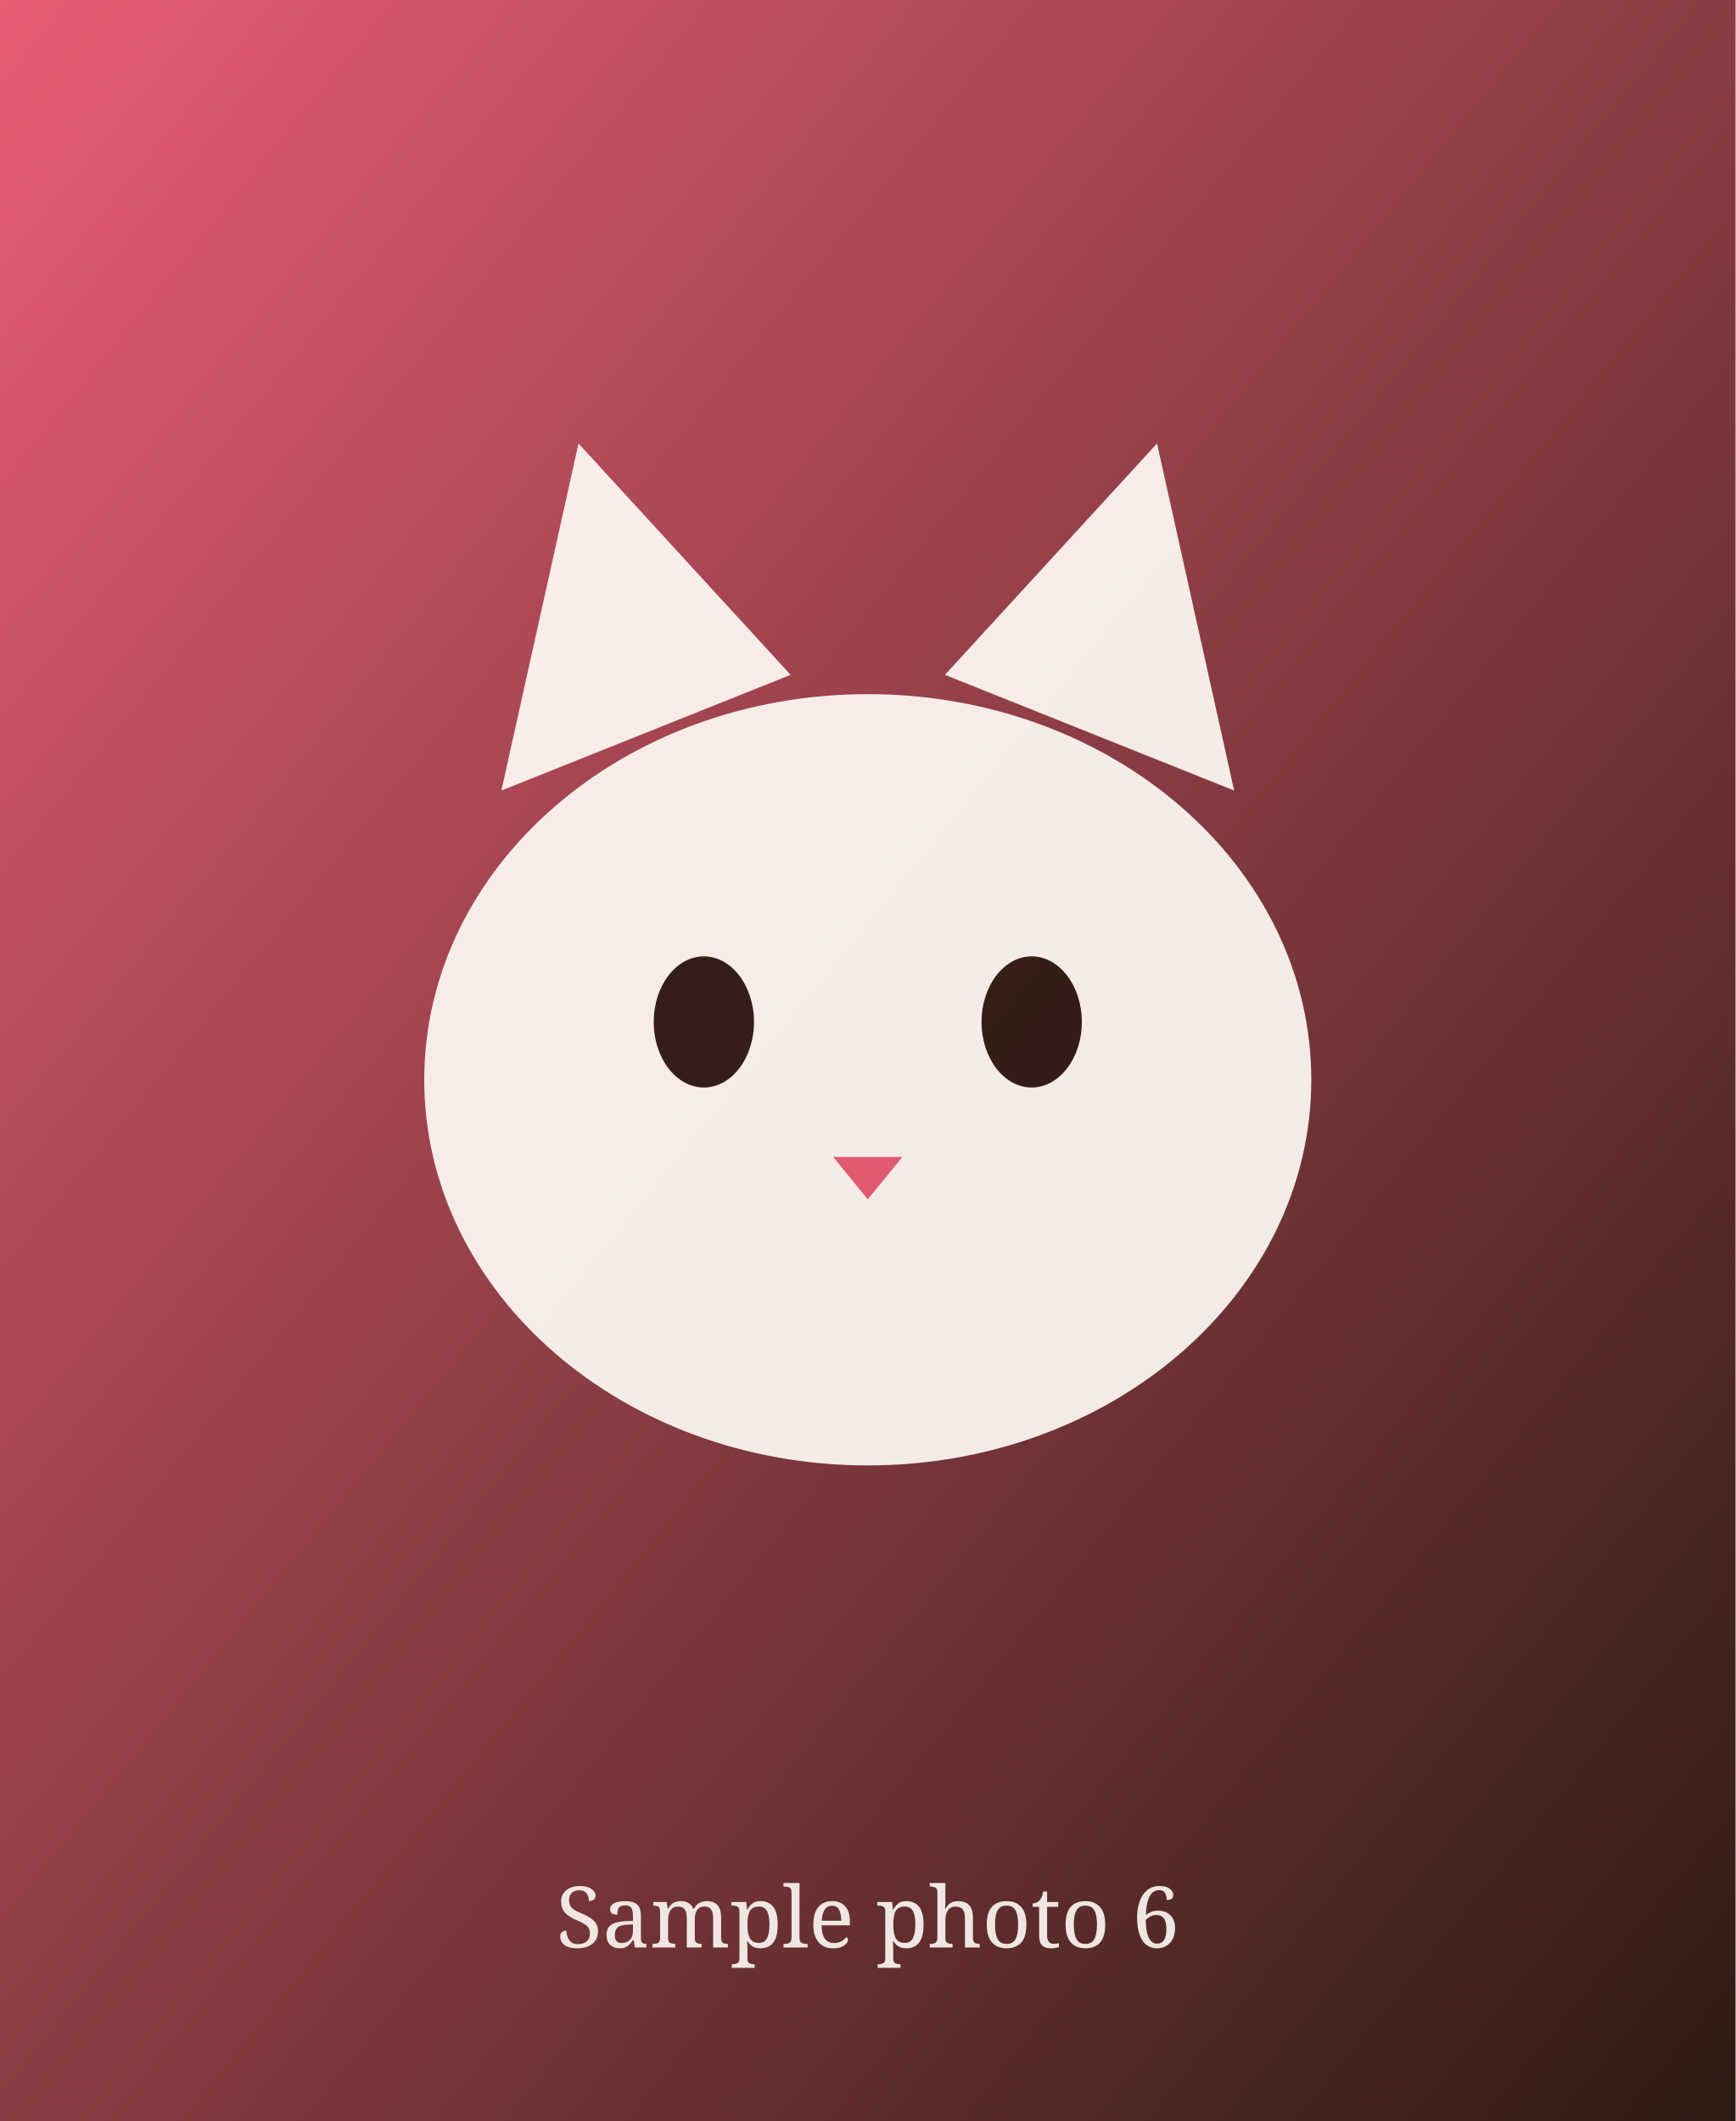
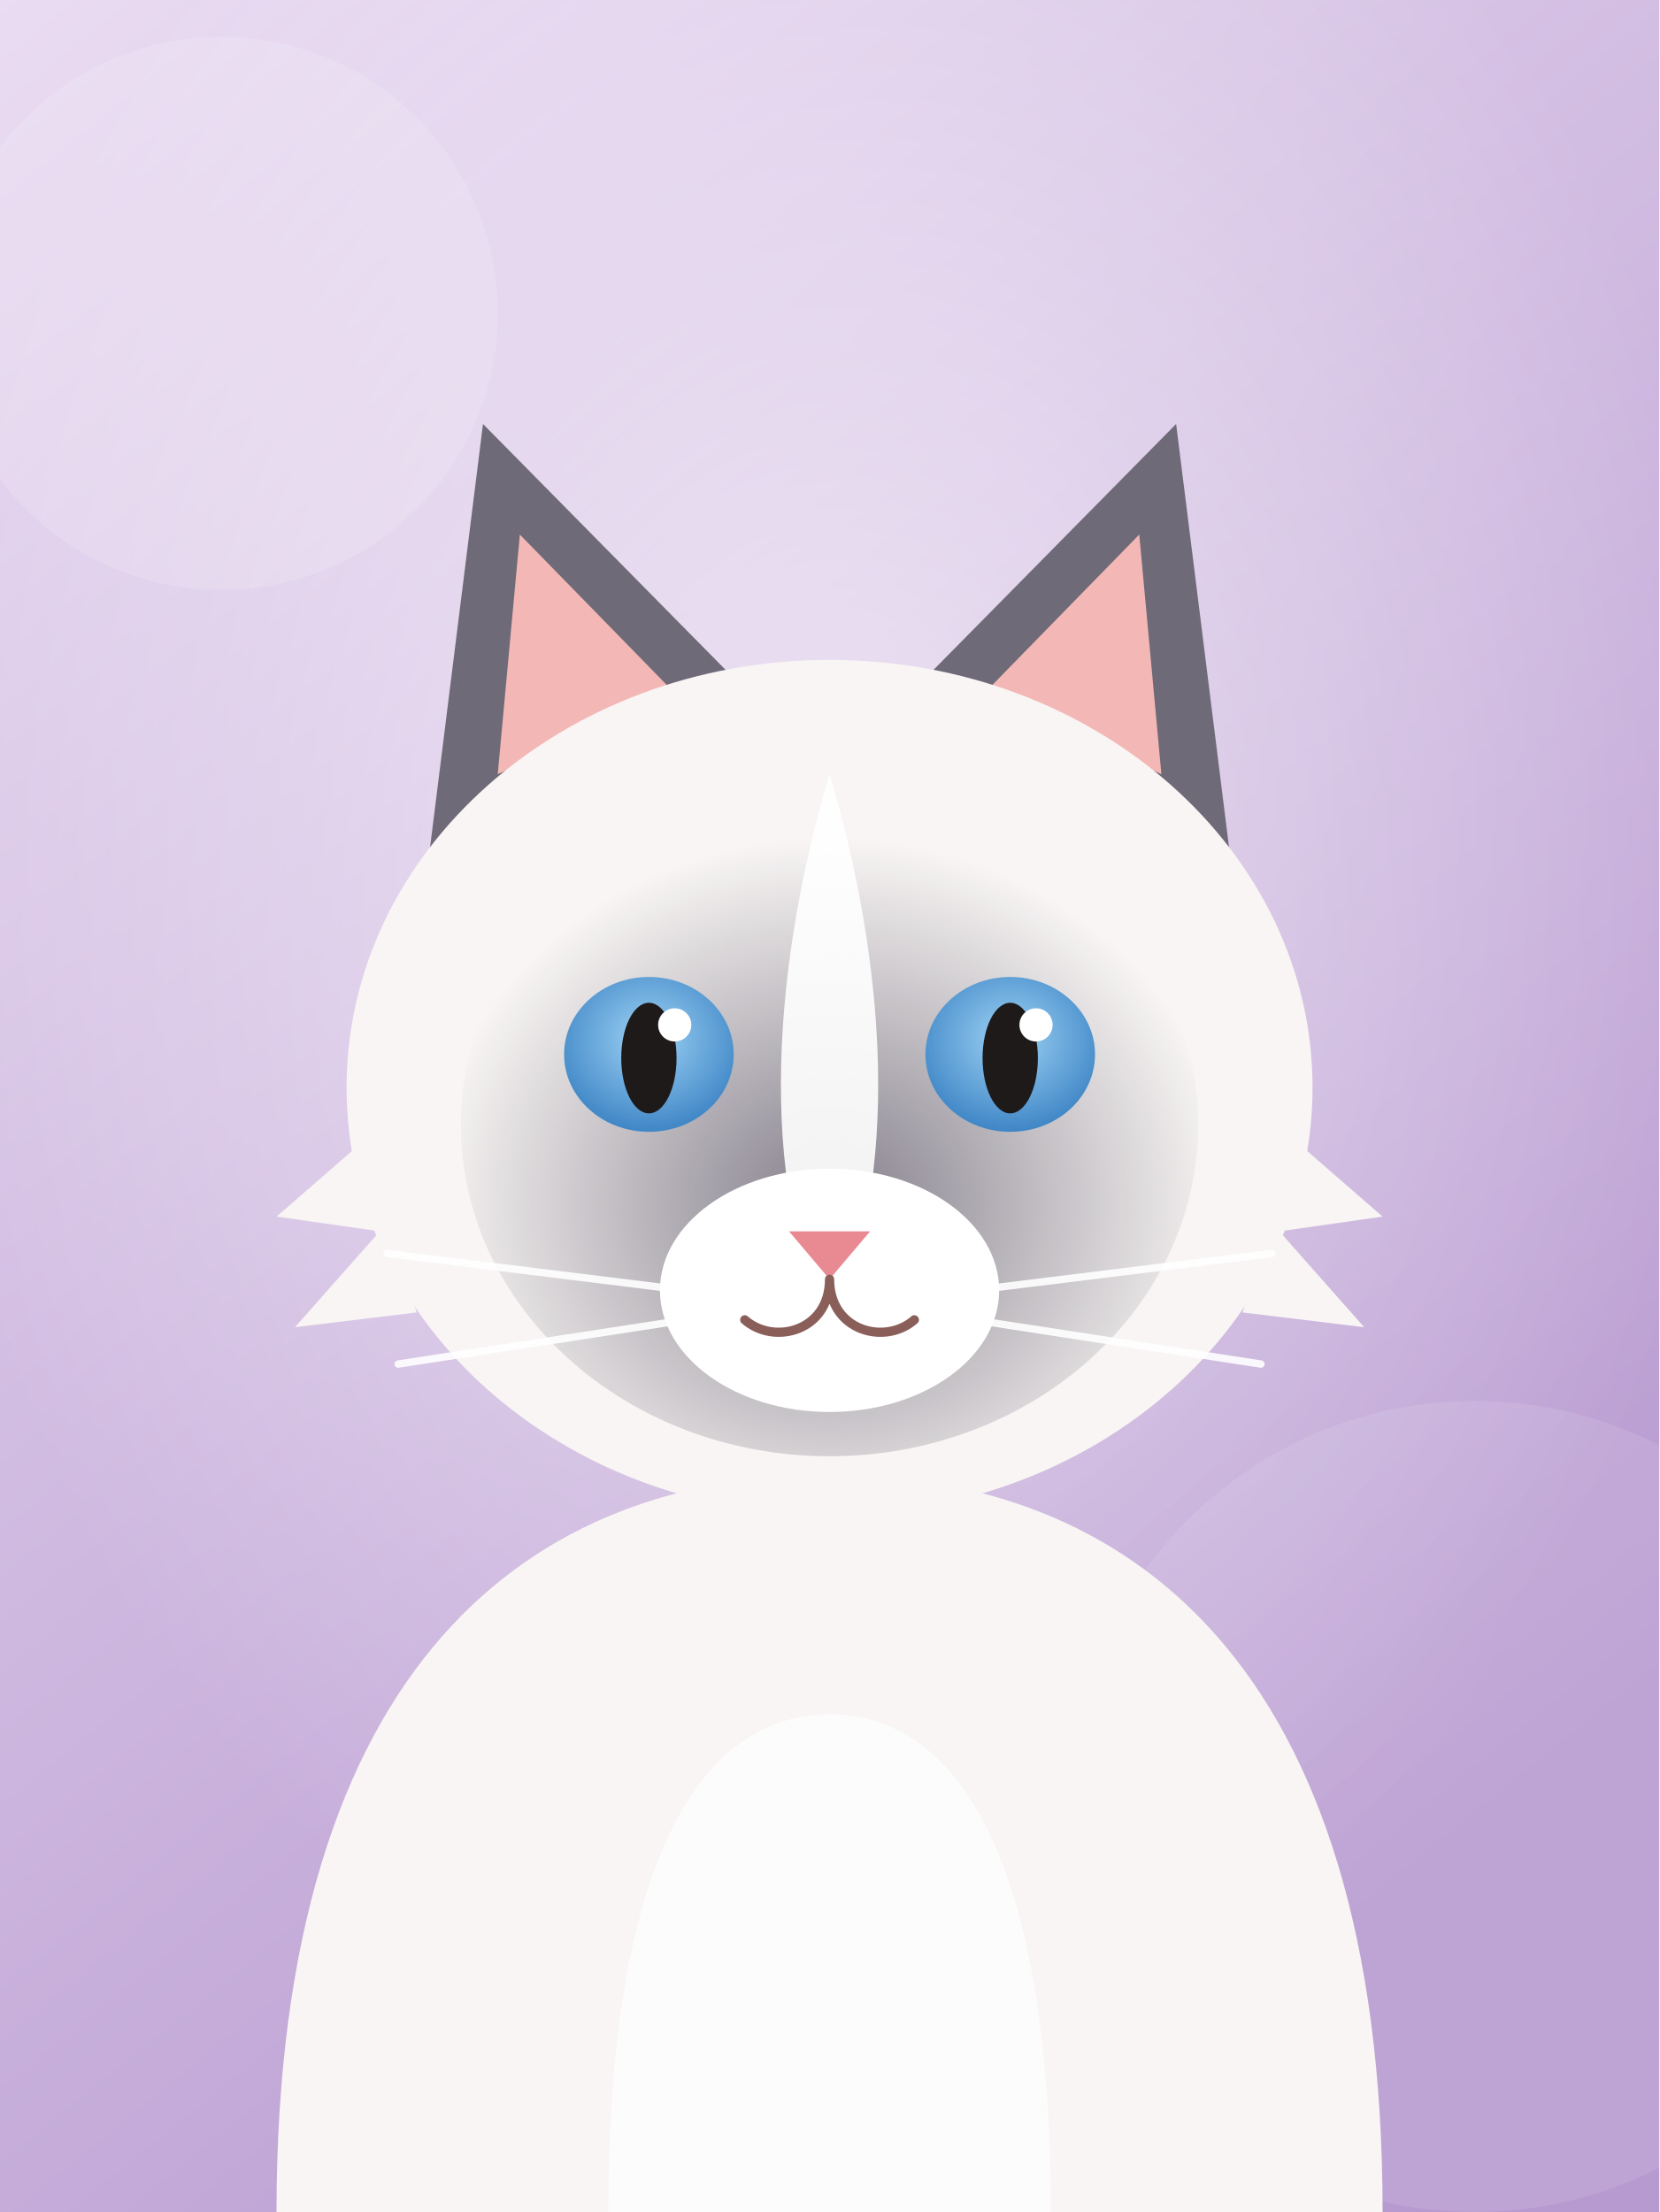
- <svg xmlns="http://www.w3.org/2000/svg" viewBox="0 0 900 1100">
+ <svg xmlns="http://www.w3.org/2000/svg" viewBox="0 0 900 1200">
  <defs>
-     <linearGradient id="g" x1="0" y1="0" x2="1" y2="1">
-       <stop offset="0" stop-color="#E85D75" />
-       <stop offset="1" stop-color="#2D1B12" />
+     <linearGradient id="bg" x1="0" y1="0" x2="0.6" y2="1">
+       <stop offset="0" stop-color="#EADCF2" />
+       <stop offset="1" stop-color="#B79AD0" />
    </linearGradient>
+     <radialGradient id="glow" cx="0.5" cy="0.38" r="0.55">
+       <stop offset="0" stop-color="#fff" stop-opacity="0.55" />
+       <stop offset="1" stop-color="#fff" stop-opacity="0" />
+     </radialGradient>
+     <radialGradient id="mask" cx="0.5" cy="0.62" r="0.55">
+       <stop offset="0" stop-color="#6F6A78" stop-opacity="0.85" />
+       <stop offset="0.7" stop-color="#6F6A78" stop-opacity="0.25" />
+       <stop offset="1" stop-color="#6F6A78" stop-opacity="0" />
+     </radialGradient>
+     <radialGradient id="eye" cx="0.5" cy="0.4" r="0.6">
+       <stop offset="0" stop-color="#9FD3F5" />
+       <stop offset="1" stop-color="#3F86C6" />
+     </radialGradient>
  </defs>
-   <rect width="900" height="1100" fill="url(#g)" />
-   <g fill="#FFFBF5" opacity="0.92" transform="translate(450 560)">
-     <path d="M-190 -150 L-150 -330 L-40 -210 Z" />
-     <path d="M190 -150 L150 -330 L40 -210 Z" />
-     <ellipse rx="230" ry="200" />
-     <ellipse cx="-85" cy="-30" rx="26" ry="34" fill="#2D1B12" />
-     <ellipse cx="85" cy="-30" rx="26" ry="34" fill="#2D1B12" />
-     <path d="M-18 40 L18 40 L0 62 Z" fill="#E85D75" />
+   <rect width="900" height="1200" fill="url(#bg)" />
+   <rect width="900" height="1200" fill="url(#glow)" />
+   <circle cx="120" cy="170" r="150" fill="#fff" opacity="0.14" />
+   <circle cx="800" cy="980" r="220" fill="#fff" opacity="0.10" />
+   <path d="M150 1200 C150 900 290 800 450 800 C610 800 750 900 750 1200 Z" fill="#F8F5F4" />
+   <path d="M330 1200 C330 1010 380 930 450 930 C520 930 570 1010 570 1200 Z" fill="#fff" opacity="0.7" />
+   <path d="M232 470 L262 230 L410 380 Z" fill="#6F6A78" />
+   <path d="M668 470 L638 230 L490 380 Z" fill="#6F6A78" />
+   <path d="M270 420 L282 290 L366 376 Z" fill="#F3B8B5" />
+   <path d="M630 420 L618 290 L534 376 Z" fill="#F3B8B5" />
+   <ellipse cx="450" cy="590" rx="262" ry="232" fill="#F8F5F4" />
+   <ellipse cx="450" cy="610" rx="200" ry="180" fill="url(#mask)" />
+   <path d="M450 420 C420 520 410 640 450 720 C490 640 480 520 450 420 Z" fill="#fff" opacity="0.9" />
+   <ellipse cx="450" cy="700" rx="92" ry="66" fill="#fff" />
+   <path d="M196 620 L150 660 L206 668 L160 720 L226 712 Z" fill="#F8F5F4" />
+   <path d="M704 620 L750 660 L694 668 L740 720 L674 712 Z" fill="#F8F5F4" />
+   <ellipse cx="352" cy="572" rx="46" ry="42" fill="url(#eye)" />
+   <ellipse cx="548" cy="572" rx="46" ry="42" fill="url(#eye)" />
+   <ellipse cx="352" cy="574" rx="15" ry="30" fill="#1E1A1A" />
+   <ellipse cx="548" cy="574" rx="15" ry="30" fill="#1E1A1A" />
+   <circle cx="366" cy="556" r="9" fill="#fff" />
+   <circle cx="562" cy="556" r="9" fill="#fff" />
+   <path d="M428 668 L472 668 L450 694 Z" fill="#E98A93" />
+   <path d="M450 694 C450 722 420 730 404 716 M450 694 C450 722 480 730 496 716" fill="none" stroke="#8A5F5A" stroke-width="5" stroke-linecap="round" />
+   <g stroke="#fff" stroke-width="4" stroke-linecap="round" opacity="0.9">
+     <path d="M372 700 L210 680" />
+     <path d="M372 716 L216 740" />
+     <path d="M528 700 L690 680" />
+     <path d="M528 716 L684 740" />
  </g>
-   <text x="450" y="1010" text-anchor="middle" font-family="Georgia, serif" font-size="44" fill="#FFFBF5" opacity="0.9">Sample photo 6</text>
</svg>
